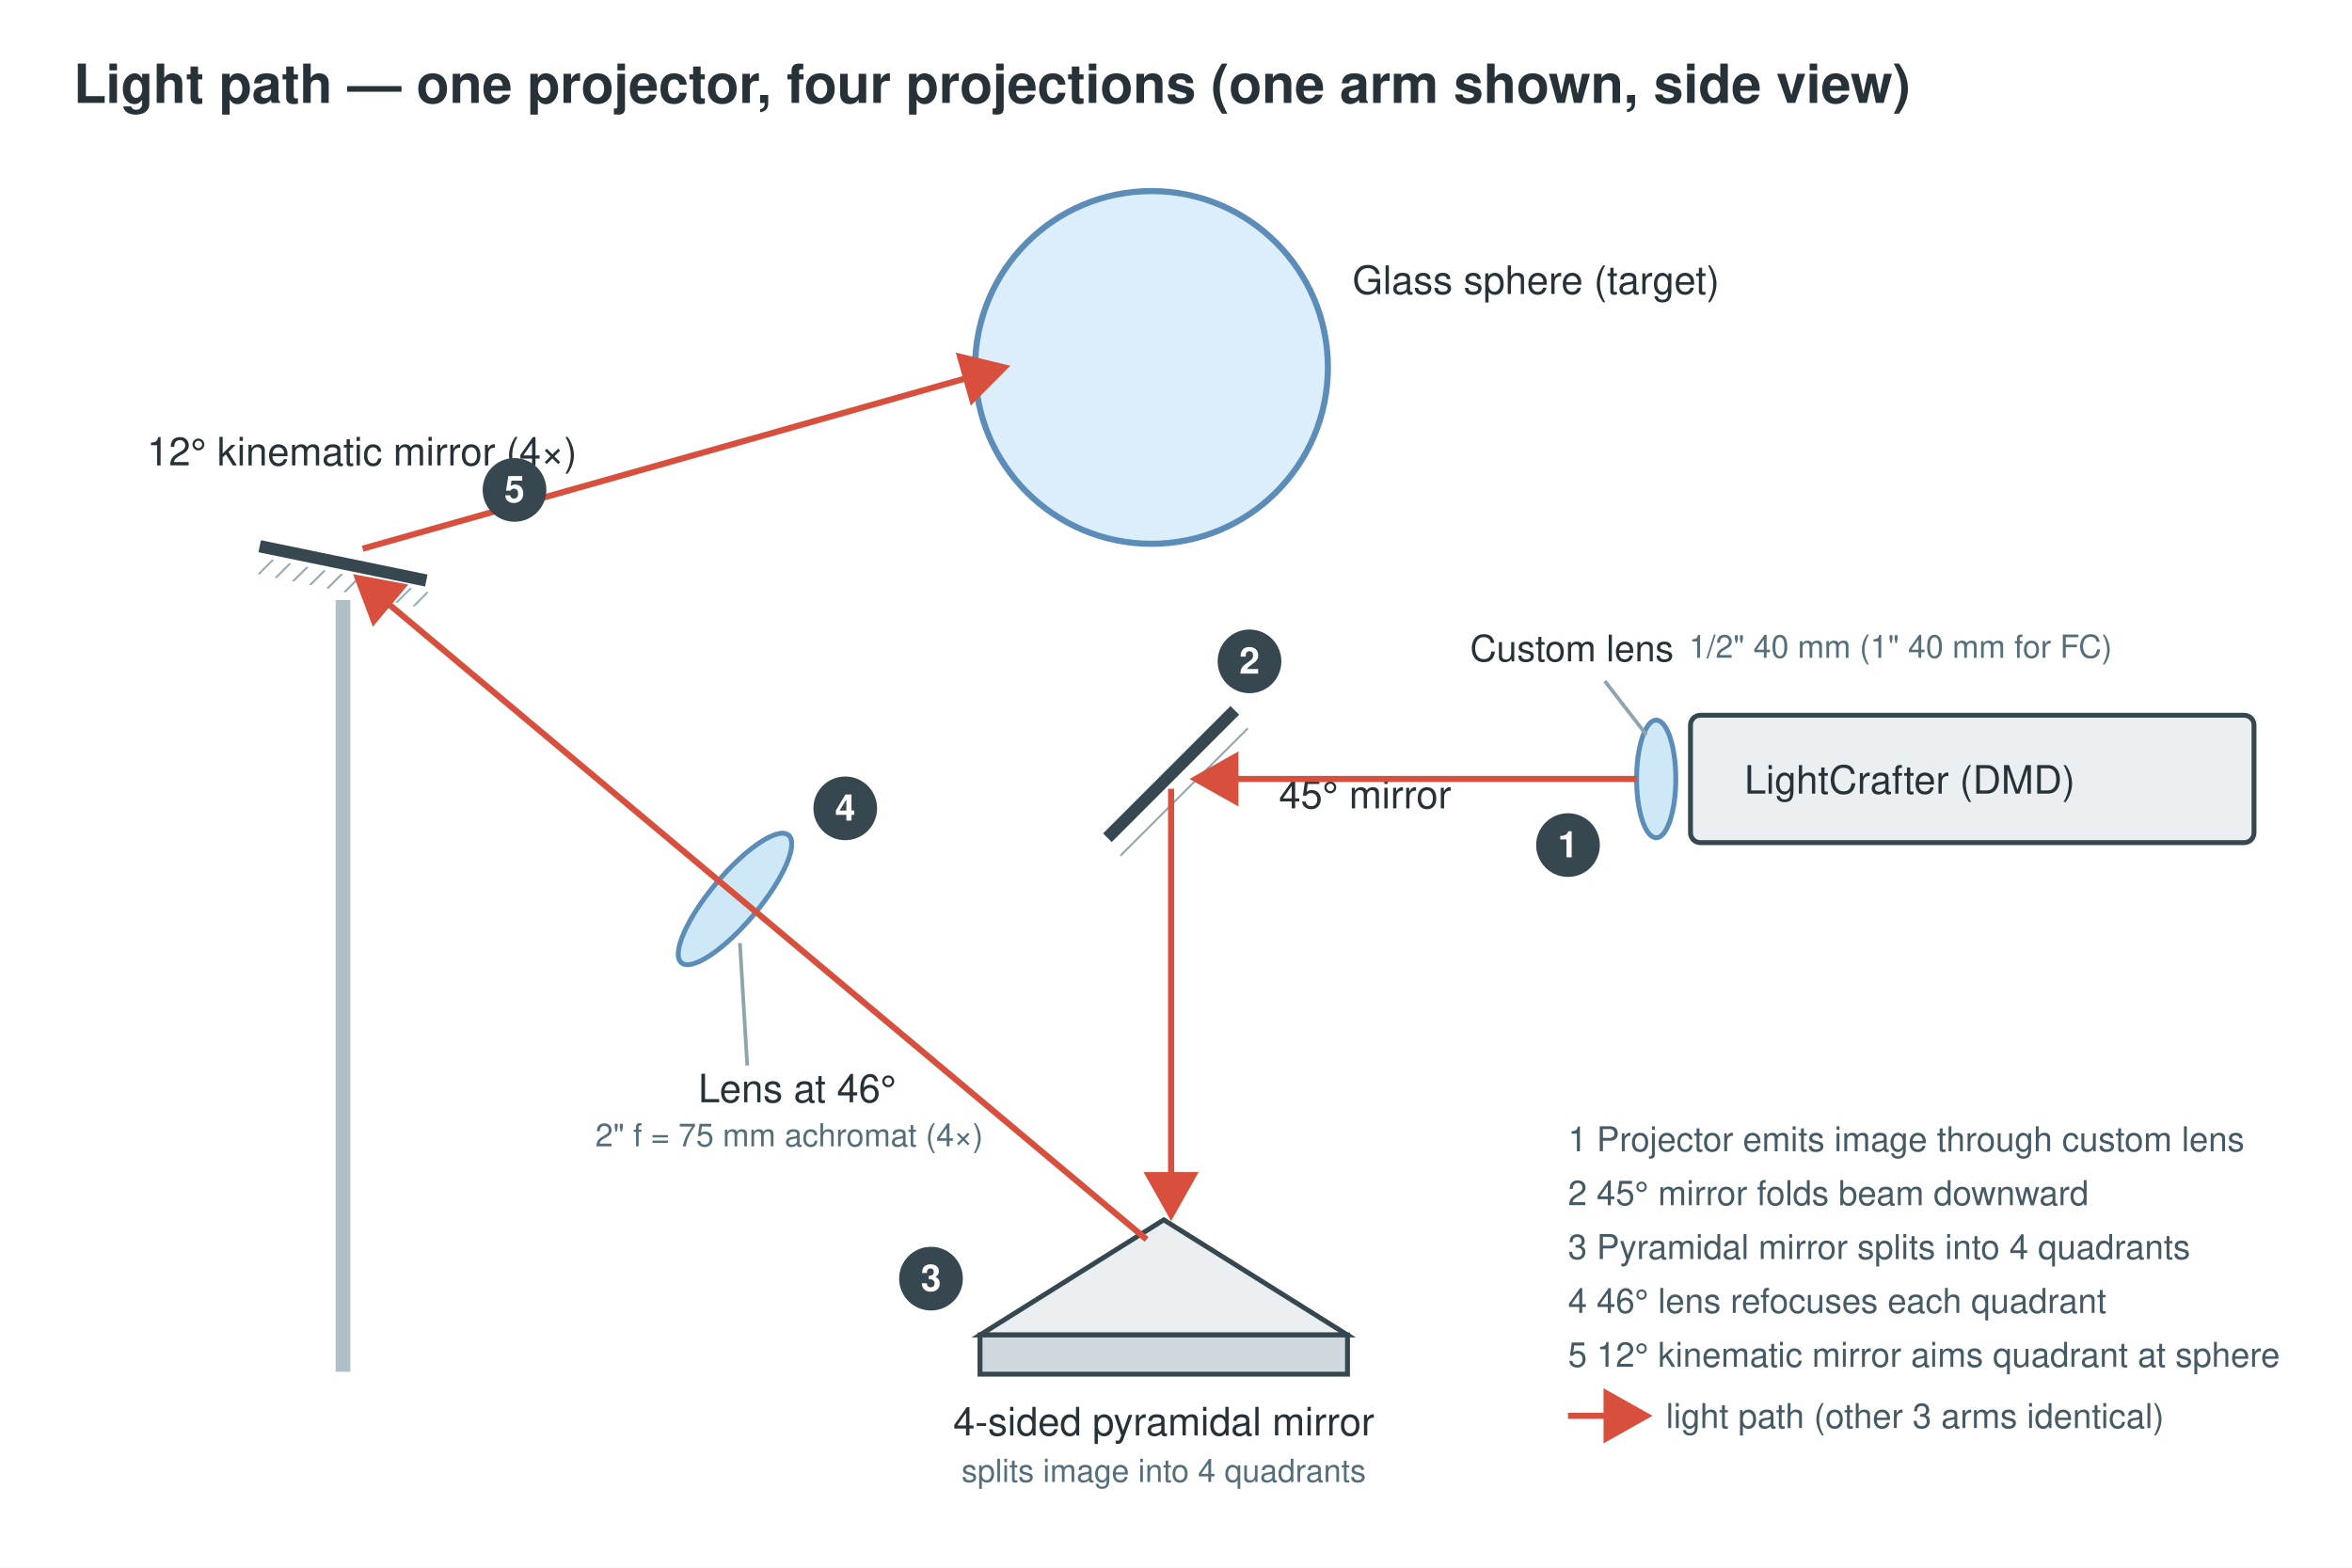
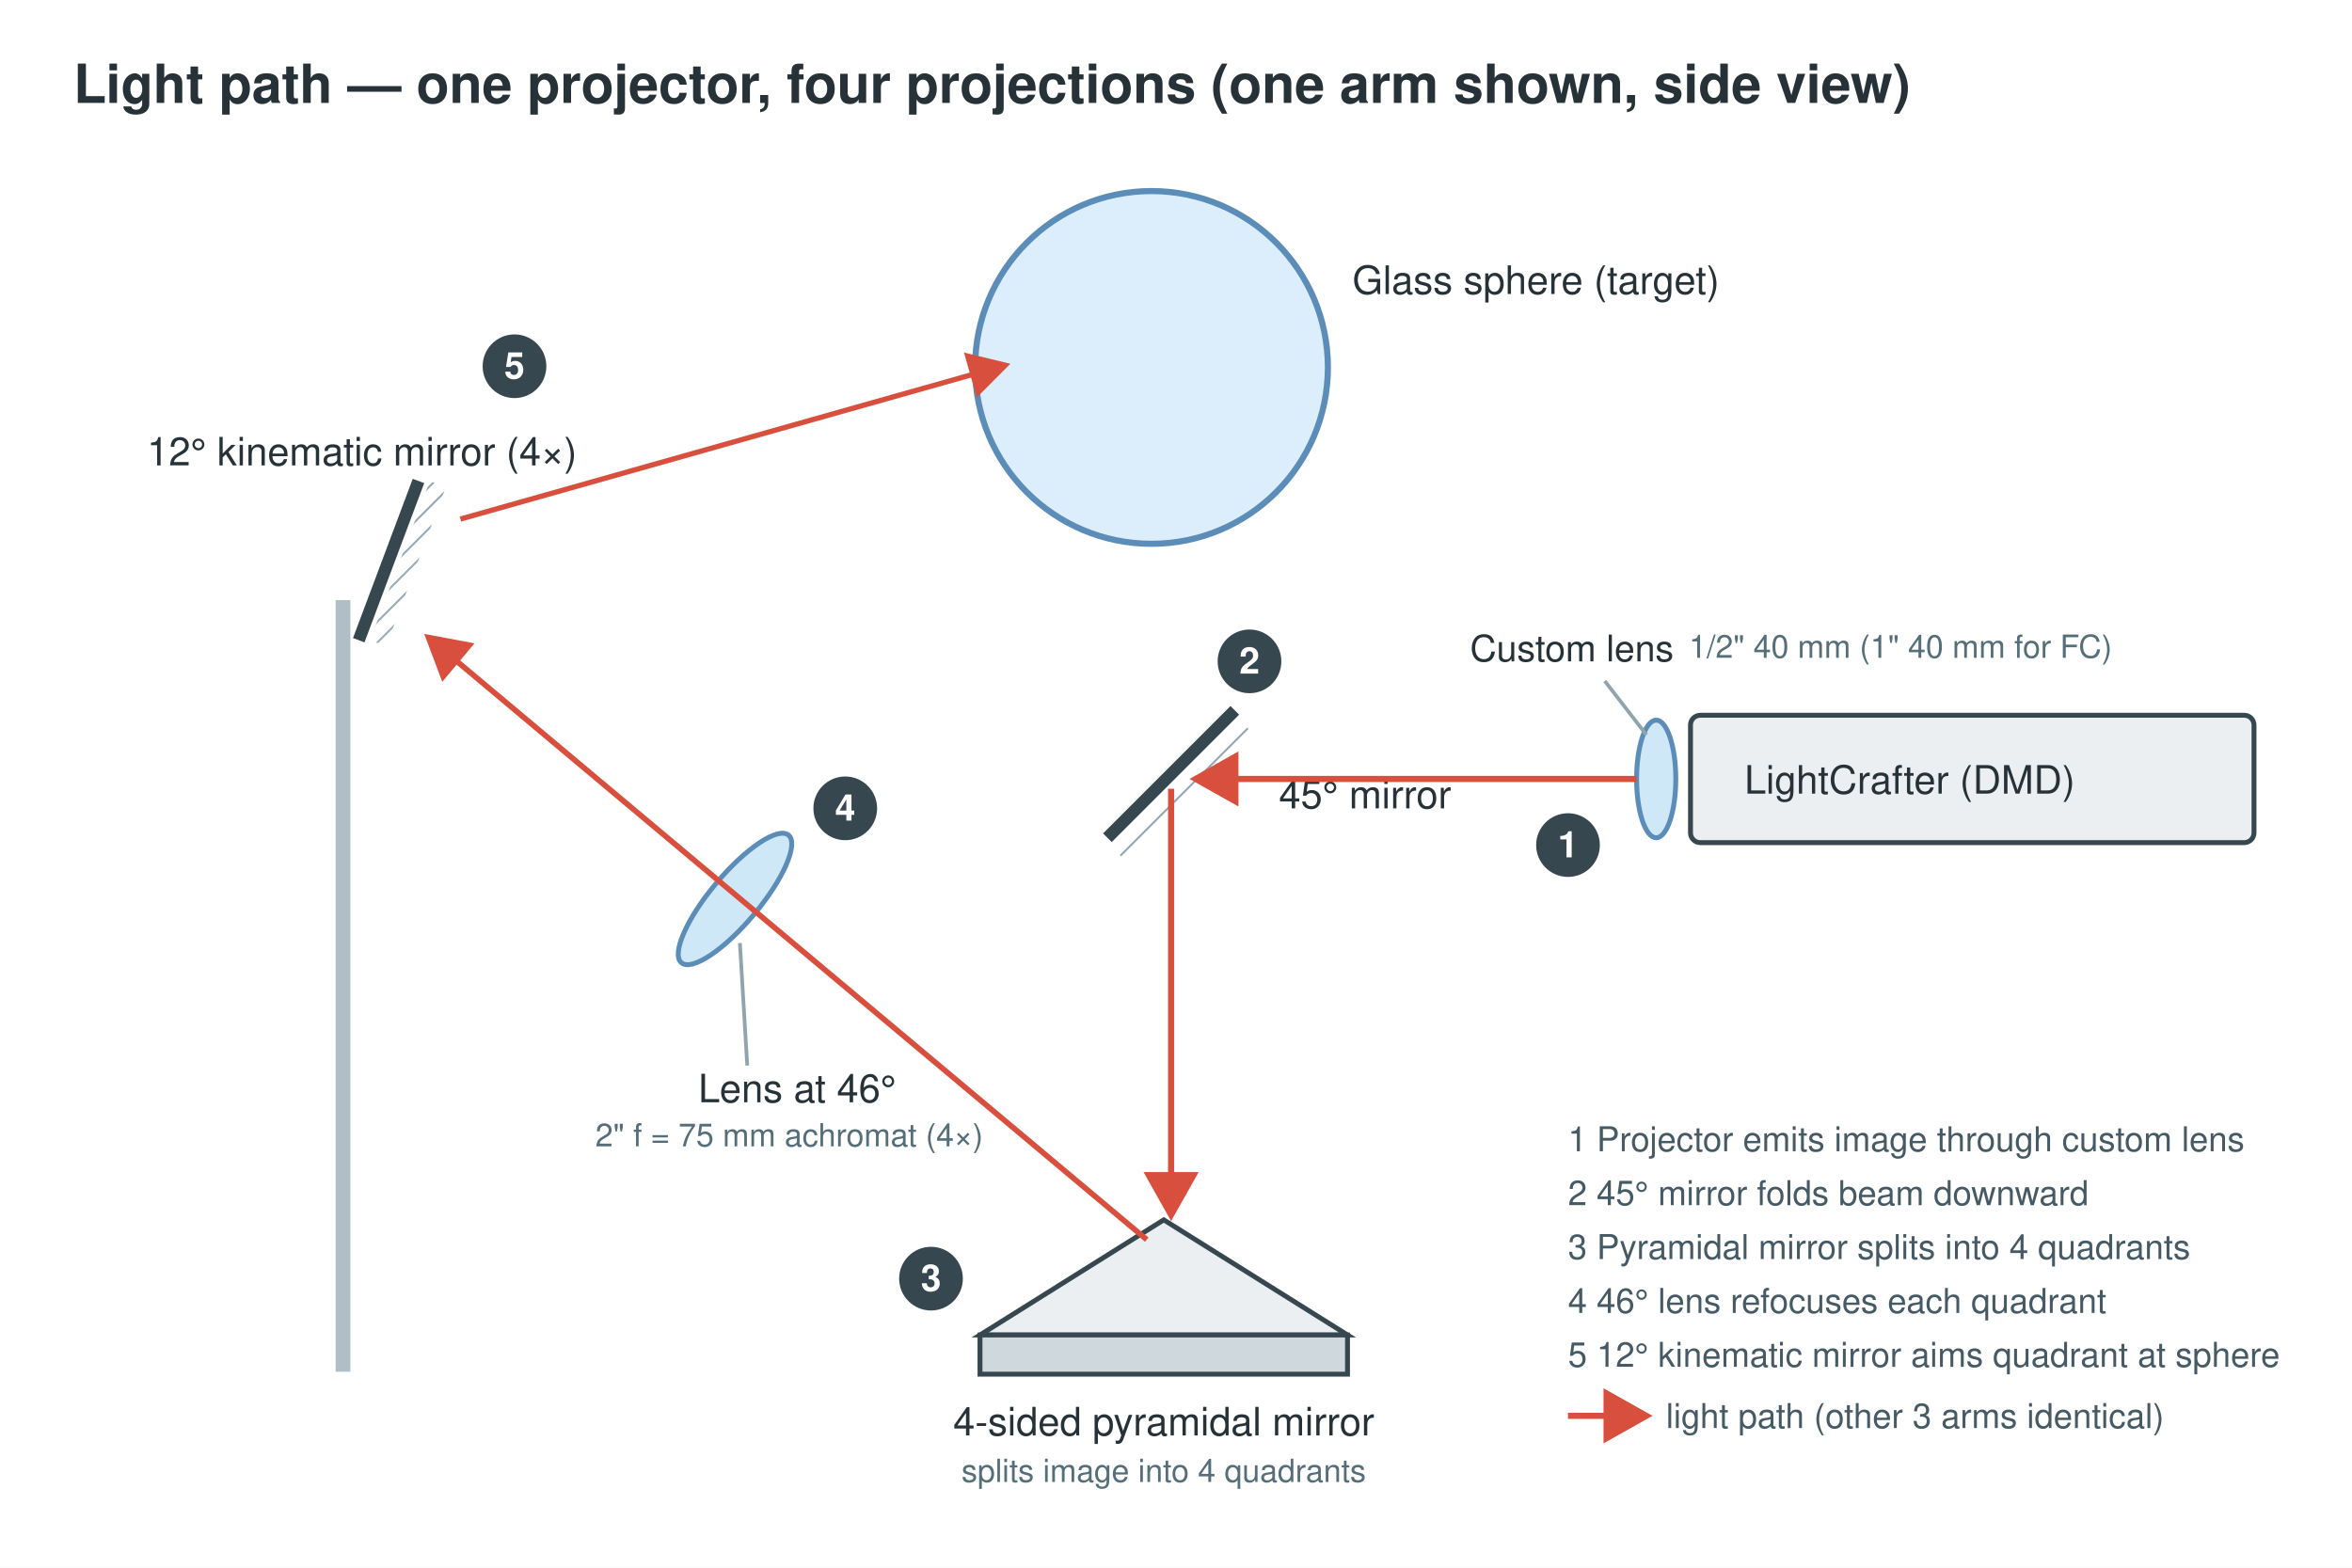
<svg xmlns="http://www.w3.org/2000/svg" viewBox="0 0 960 640" font-family="Helvetica, Arial, sans-serif" version="1.1" id="svg28">
  <defs id="defs1">
    <marker id="rayhead" markerWidth="9" markerHeight="9" refX="7" refY="4.5" orient="auto">
      <path d="M0,0 L8,4.5 L0,9 Z" fill="#d94f3d" id="path1" />
    </marker>
    <pattern id="hatch" width="6" height="6" patternTransform="rotate(45)" patternUnits="userSpaceOnUse">
      <line x1="0" y1="0" x2="0" y2="6" stroke="#90a4ae" stroke-width="1.5" id="line1" />
    </pattern>
  </defs>
  <rect x="0" y="0" width="960" height="640" fill="#ffffff" id="rect1" />
  <text x="30" y="42" font-size="22" font-weight="bold" fill="#263238" id="text1">Light path — one projector, four projections (one arm shown, side view)</text>
  <circle cx="470" cy="150" r="72" fill="#dceefb" stroke="#5b8db8" stroke-width="2.5" id="circle1" />
  <text x="552" y="120" font-size="16" fill="#263238" id="text2">Glass sphere (target)</text>
  <rect x="690" y="292" width="230" height="52" rx="4" fill="#eceff1" stroke="#37474f" stroke-width="2" id="rect2" />
  <text x="712" y="324" font-size="16" fill="#263238" id="text3">LightCrafter (DMD)</text>
  <ellipse cx="676" cy="318" rx="8" ry="24" fill="#cfe8f7" stroke="#5b8db8" stroke-width="2" id="ellipse3" />
  <text x="600" y="270" font-size="15" fill="#263238" id="text4">Custom lens</text>
  <text x="689.37" y="268.544" font-size="13px" fill="#546e7a" id="text5">1/2" 40 mm (1" 40 mm for FC)</text>
  <line x1="655" y1="278" x2="672" y2="300" stroke="#90a4ae" stroke-width="1.5" id="line5" />
  <line x1="452" y1="342" x2="504" y2="290" stroke="#37474f" stroke-width="5" id="line6" />
  <line x1="457" y1="349" x2="509" y2="297" stroke="url(#hatch)" stroke-width="7" id="line7" />
  <text x="522" y="330" font-size="16" fill="#263238" id="text7">45° mirror</text>
  <polygon points="400,545 475,498 550,545" fill="#eceff1" stroke="#37474f" stroke-width="2" id="polygon7" />
  <rect x="400" y="545" width="150" height="16" fill="#cfd8dc" stroke="#37474f" stroke-width="2" id="rect7" />
  <text x="475" y="586" font-size="16" fill="#263238" text-anchor="middle" id="text8">4-sided pyramidal mirror</text>
  <text x="475" y="605" font-size="13" fill="#546e7a" text-anchor="middle" id="text9">splits image into 4 quadrants</text>
  <ellipse cx="300" cy="367" rx="34" ry="10" fill="#cfe8f7" stroke="#5b8db8" stroke-width="2" transform="rotate(-50 300 367)" id="ellipse9" />
  <text x="285" y="450" font-size="16" fill="#263238" id="text10">Lens at 46°</text>
  <text x="243" y="468" font-size="13px" fill="#546e7a" id="text11">2" f = 75 mm achromat (4×)</text>
  <line x1="305" y1="435" x2="302" y2="385" stroke="#90a4ae" stroke-width="1.5" id="line11" />
-   <line x1="106" y1="223" x2="174" y2="237" stroke="#37474f" stroke-width="5" id="line12" />
-   <line x1="106" y1="231" x2="174" y2="245" stroke="url(#hatch)" stroke-width="7" id="line13" />
+   <line x1="146.425" y1="261.36" x2="170.806" y2="196.356" stroke="#37474f" stroke-width="5" id="line12" />
+   <line x1="154.328" y1="262.601" x2="178.709" y2="197.597" stroke="url(#hatch)" stroke-width="7" id="line13" />
  <line x1="140" y1="245" x2="140" y2="560" stroke="#b0bec5" stroke-width="6" id="line14" />
  <text x="60" y="190" font-size="16" fill="#263238" id="text14">12° kinematic mirror (4×)</text>
  <line x1="668" y1="318" x2="488" y2="318" stroke="#d94f3d" stroke-width="2.5" marker-end="url(#rayhead)" id="line15" />
  <line x1="478" y1="322" x2="478" y2="496" stroke="#d94f3d" stroke-width="2.5" marker-end="url(#rayhead)" id="line16" />
-   <line x1="468" y1="506" x2="146" y2="236" stroke="#d94f3d" stroke-width="2.5" marker-end="url(#rayhead)" id="line17" />
-   <line x1="148" y1="224" x2="410" y2="150" stroke="#d94f3d" stroke-width="2.5" marker-end="url(#rayhead)" id="line18" />
+   <line x1="468.072" y1="506.086" x2="174.891" y2="260.251" stroke="#d94f3d" stroke-width="2.276" marker-end="url(#rayhead)" id="line17" />
+   <line x1="187.923" y1="211.91" x2="410.363" y2="149.084" stroke="#d94f3d" stroke-width="2.123" marker-end="url(#rayhead)" id="line18" />
  <g font-size="15" font-weight="bold" text-anchor="middle" id="g22">
    <circle cx="640" cy="345" r="13" fill="#37474f" id="circle18" />
    <text x="640" y="350" fill="#ffffff" id="text18">1</text>
    <circle cx="510" cy="270" r="13" fill="#37474f" id="circle19" />
    <text x="510" y="275" fill="#ffffff" id="text19">2</text>
    <circle cx="380" cy="522" r="13" fill="#37474f" id="circle20" />
    <text x="380" y="527" fill="#ffffff" id="text20">3</text>
    <circle cx="345" cy="330" r="13" fill="#37474f" id="circle21" />
    <text x="345" y="335" fill="#ffffff" id="text21">4</text>
-     <circle cx="210" cy="200" r="13" fill="#37474f" id="circle22" />
-     <text x="210" y="205" fill="#ffffff" id="text22">5</text>
+     <circle cx="210" cy="149.521" r="13" fill="#37474f" id="circle22" />
+     <text x="210" y="154.521" fill="#ffffff" id="text22">5</text>
  </g>
  <g font-size="14" fill="#455a64" id="g28">
    <text x="640" y="470" id="text23">1  Projector emits image through custom lens</text>
    <text x="640" y="492" id="text24">2  45° mirror folds beam downward</text>
    <text x="640" y="514" id="text25">3  Pyramidal mirror splits into 4 quadrants</text>
    <text x="640" y="536" id="text26">4  46° lens refocuses each quadrant</text>
    <text x="640" y="558" id="text27">5  12° kinematic mirror aims quadrant at sphere</text>
    <line x1="640" y1="578" x2="672" y2="578" stroke="#d94f3d" stroke-width="2.5" marker-end="url(#rayhead)" id="line27" />
    <text x="680" y="583" id="text28">light path (other 3 arms identical)</text>
  </g>
</svg>
